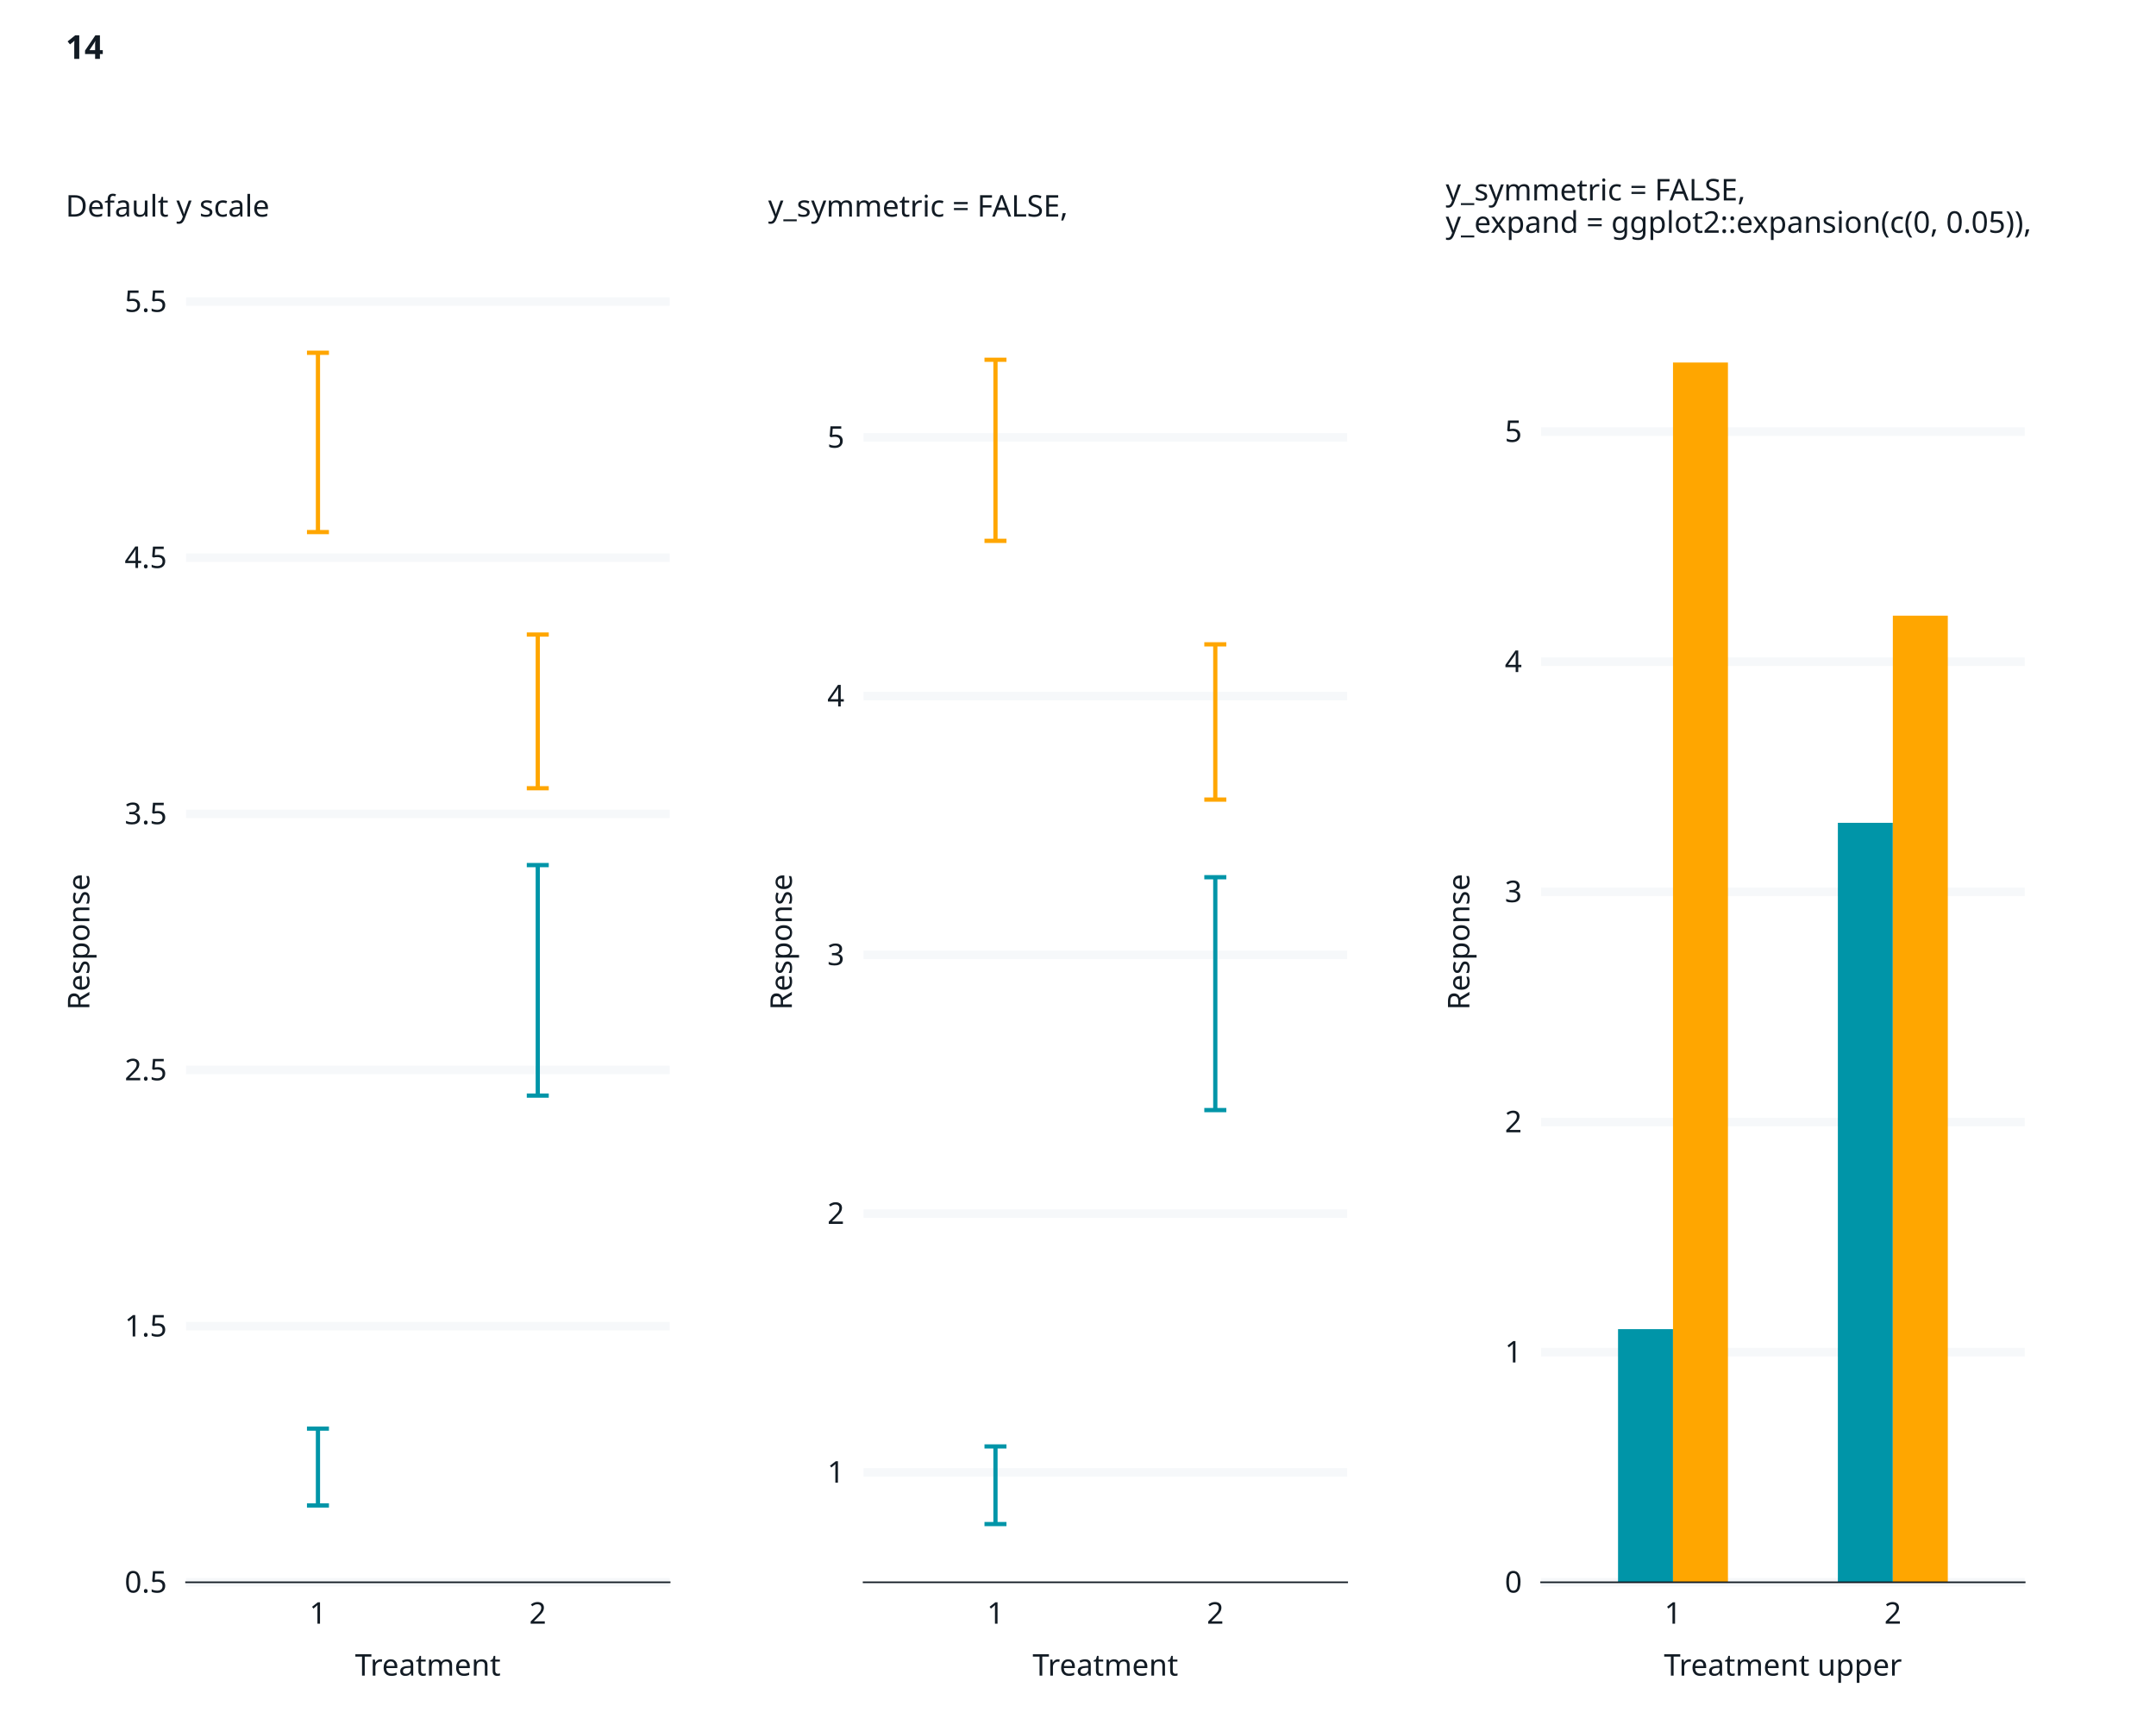
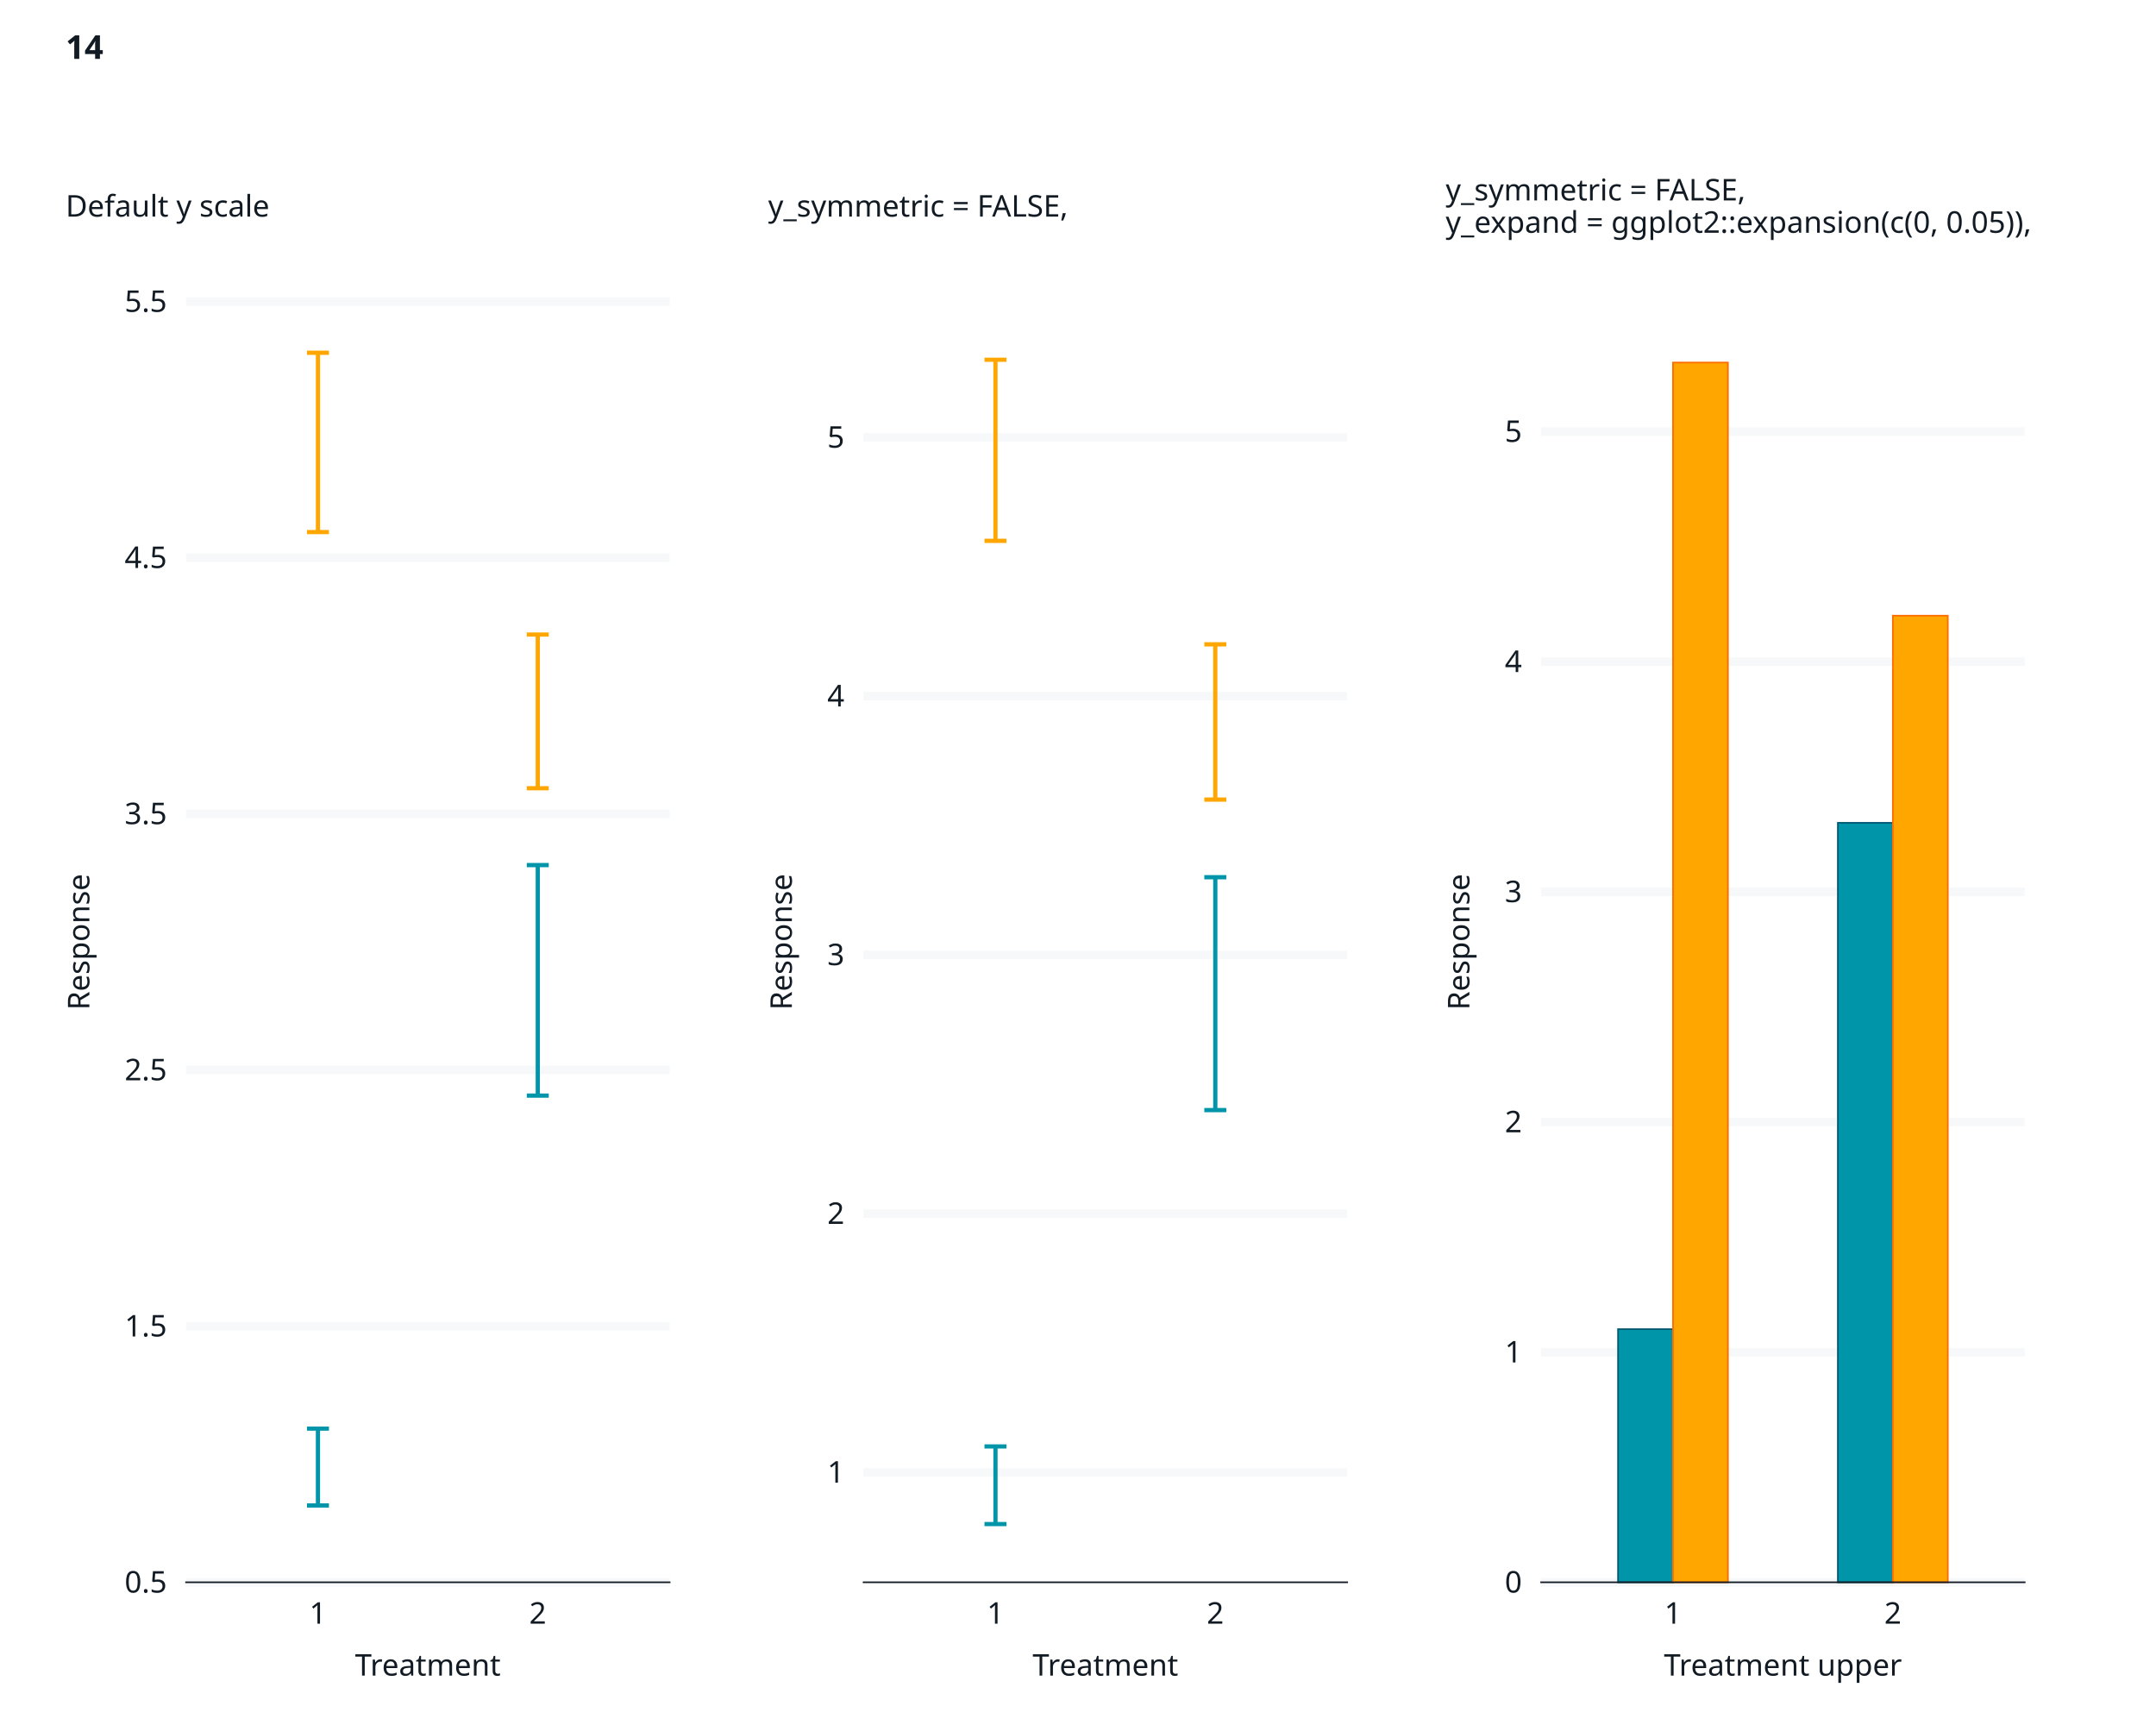
<svg xmlns="http://www.w3.org/2000/svg" class="svglite" data-engine-version="2.0" width="720.00pt" height="576.00pt" viewBox="0 0 720.00 576.00">
  <defs>
    <style type="text/css">
    .svglite line, .svglite polyline, .svglite polygon, .svglite path, .svglite rect, .svglite circle {
      fill: none;
      stroke: #000000;
      stroke-linecap: round;
      stroke-linejoin: round;
      stroke-miterlimit: 10.00;
    }
  </style>
  </defs>
  <rect width="100%" height="100%" style="stroke: none; fill: #FFFFFF;" />
  <defs>
    <clipPath id="cpMC4wMHw3MjAuMDB8MC4wMHw1NzYuMDA=">
      <rect x="0.00" y="0.00" width="720.00" height="576.00" />
    </clipPath>
  </defs>
  <g clip-path="url(#cpMC4wMHw3MjAuMDB8MC4wMHw1NzYuMDA=)">
    <rect x="0" y="0.00" width="720.00" height="576.00" style="stroke-width: 1.07; stroke: #FFFFFF; fill: #FFFFFF;" />
  </g>
  <defs>
    <clipPath id="cpNjIuMTN8Njc2LjE2fDEwMC42OXw1MjguMzU=">
      <rect x="62.13" y="100.69" width="614.03" height="427.66" />
    </clipPath>
  </defs>
  <g clip-path="url(#cpNjIuMTN8Njc2LjE2fDEwMC42OXw1MjguMzU=)">
</g>
  <g clip-path="url(#cpMC4wMHw3MjAuMDB8MC4wMHw1NzYuMDA=)">
</g>
  <defs>
    <clipPath id="cpMTAuOTZ8MjQ1LjU2fDQ4LjIxfDU3Mi4zOA==">
      <rect x="10.96" y="48.21" width="234.60" height="524.17" />
    </clipPath>
  </defs>
  <g clip-path="url(#cpMTAuOTZ8MjQ1LjU2fDQ4LjIxfDU3Mi4zOA==)">
    <rect x="10.96" y="48.21" width="234.60" height="524.17" style="stroke-width: 1.07; stroke: #FFFFFF; fill: #FFFFFF;" />
  </g>
  <g clip-path="url(#cpMC4wMHw3MjAuMDB8MC4wMHw1NzYuMDA=)">
</g>
  <defs>
    <clipPath id="cpMjQ1LjU2fDQ3MS44Mnw0OC4yMXw1NzIuMzg=">
      <rect x="245.56" y="48.21" width="226.26" height="524.17" />
    </clipPath>
  </defs>
  <g clip-path="url(#cpMjQ1LjU2fDQ3MS44Mnw0OC4yMXw1NzIuMzg=)">
    <rect x="245.56" y="48.21" width="226.26" height="524.17" style="stroke-width: 1.07; stroke: #FFFFFF; fill: #FFFFFF;" />
  </g>
  <g clip-path="url(#cpMC4wMHw3MjAuMDB8MC4wMHw1NzYuMDA=)">
</g>
  <defs>
    <clipPath id="cpNDcxLjgyfDY5OC4wOHw0OC4yMXw1NzIuMzg=">
      <rect x="471.82" y="48.21" width="226.26" height="524.17" />
    </clipPath>
  </defs>
  <g clip-path="url(#cpNDcxLjgyfDY5OC4wOHw0OC4yMXw1NzIuMzg=)">
    <rect x="471.82" y="48.21" width="226.26" height="524.17" style="stroke-width: 1.07; stroke: #FFFFFF; fill: #FFFFFF;" />
  </g>
  <g clip-path="url(#cpMC4wMHw3MjAuMDB8MC4wMHw1NzYuMDA=)">
    <rect x="62.13" y="100.69" width="161.51" height="427.66" style="stroke-width: 1.07; stroke: #FFFFFF; fill: #FFFFFF;" />
    <polyline points="62.13,528.35 223.64,528.35 " style="stroke-width: 2.84; stroke: #F6F8FA; stroke-linecap: butt;" />
    <polyline points="62.13,442.82 223.64,442.82 " style="stroke-width: 2.84; stroke: #F6F8FA; stroke-linecap: butt;" />
    <polyline points="62.13,357.28 223.64,357.28 " style="stroke-width: 2.84; stroke: #F6F8FA; stroke-linecap: butt;" />
    <polyline points="62.13,271.75 223.64,271.75 " style="stroke-width: 2.84; stroke: #F6F8FA; stroke-linecap: butt;" />
    <polyline points="62.13,186.22 223.64,186.22 " style="stroke-width: 2.84; stroke: #F6F8FA; stroke-linecap: butt;" />
    <polyline points="62.13,100.69 223.64,100.69 " style="stroke-width: 2.84; stroke: #F6F8FA; stroke-linecap: butt;" />
    <polyline points="106.18,528.35 106.18,100.69 " style="stroke-width: 2.84; stroke: none; stroke-linecap: butt;" />
    <polyline points="179.59,528.35 179.59,100.69 " style="stroke-width: 2.84; stroke: none; stroke-linecap: butt;" />
    <polyline points="102.51,477.03 109.85,477.03 " style="stroke-width: 1.41; stroke: #0095A8; stroke-linecap: butt;" />
    <polyline points="106.18,477.03 106.18,502.69 " style="stroke-width: 1.41; stroke: #0095A8; stroke-linecap: butt;" />
    <polyline points="102.51,502.69 109.85,502.69 " style="stroke-width: 1.41; stroke: #0095A8; stroke-linecap: butt;" />
    <polyline points="102.51,117.79 109.85,117.79 " style="stroke-width: 1.41; stroke: #FFA600; stroke-linecap: butt;" />
    <polyline points="106.18,117.79 106.18,177.67 " style="stroke-width: 1.41; stroke: #FFA600; stroke-linecap: butt;" />
    <polyline points="102.51,177.67 109.85,177.67 " style="stroke-width: 1.41; stroke: #FFA600; stroke-linecap: butt;" />
    <polyline points="175.92,288.86 183.26,288.86 " style="stroke-width: 1.41; stroke: #0095A8; stroke-linecap: butt;" />
    <polyline points="179.59,288.86 179.59,365.84 " style="stroke-width: 1.41; stroke: #0095A8; stroke-linecap: butt;" />
    <polyline points="175.92,365.84 183.26,365.84 " style="stroke-width: 1.41; stroke: #0095A8; stroke-linecap: butt;" />
    <polyline points="175.92,211.88 183.26,211.88 " style="stroke-width: 1.41; stroke: #FFA600; stroke-linecap: butt;" />
    <polyline points="179.59,211.88 179.59,263.20 " style="stroke-width: 1.41; stroke: #FFA600; stroke-linecap: butt;" />
    <polyline points="175.92,263.20 183.26,263.20 " style="stroke-width: 1.41; stroke: #FFA600; stroke-linecap: butt;" />
    <polyline points="62.13,528.35 62.13,100.69 " style="stroke-width: 0.53; stroke: none; stroke-linecap: square;" />
    <text x="55.74" y="531.79" text-anchor="end" style="font-size: 10.00px; fill: #121B24; font-family: sans;" textLength="13.90px" lengthAdjust="spacingAndGlyphs">0.5</text>
    <text x="55.74" y="446.26" text-anchor="end" style="font-size: 10.00px; fill: #121B24; font-family: sans;" textLength="13.90px" lengthAdjust="spacingAndGlyphs">1.5</text>
    <text x="55.74" y="360.72" text-anchor="end" style="font-size: 10.00px; fill: #121B24; font-family: sans;" textLength="13.90px" lengthAdjust="spacingAndGlyphs">2.5</text>
    <text x="55.74" y="275.19" text-anchor="end" style="font-size: 10.00px; fill: #121B24; font-family: sans;" textLength="13.90px" lengthAdjust="spacingAndGlyphs">3.5</text>
    <text x="55.74" y="189.66" text-anchor="end" style="font-size: 10.00px; fill: #121B24; font-family: sans;" textLength="13.90px" lengthAdjust="spacingAndGlyphs">4.5</text>
    <text x="55.74" y="104.13" text-anchor="end" style="font-size: 10.00px; fill: #121B24; font-family: sans;" textLength="13.90px" lengthAdjust="spacingAndGlyphs">5.5</text>
    <polyline points="58.48,528.35 62.13,528.35 " style="stroke-width: 0.53; stroke: none; stroke-linecap: butt;" />
    <polyline points="58.48,442.82 62.13,442.82 " style="stroke-width: 0.53; stroke: none; stroke-linecap: butt;" />
    <polyline points="58.48,357.28 62.13,357.28 " style="stroke-width: 0.53; stroke: none; stroke-linecap: butt;" />
    <polyline points="58.48,271.75 62.13,271.75 " style="stroke-width: 0.53; stroke: none; stroke-linecap: butt;" />
    <polyline points="58.48,186.22 62.13,186.22 " style="stroke-width: 0.53; stroke: none; stroke-linecap: butt;" />
    <polyline points="58.48,100.69 62.13,100.69 " style="stroke-width: 0.53; stroke: none; stroke-linecap: butt;" />
    <polyline points="62.13,528.35 223.64,528.35 " style="stroke-width: 0.53; stroke: #121B24; stroke-linecap: square;" />
    <polyline points="106.18,532.00 106.18,528.35 " style="stroke-width: 0.53; stroke: none; stroke-linecap: butt;" />
    <polyline points="179.59,532.00 179.59,528.35 " style="stroke-width: 0.53; stroke: none; stroke-linecap: butt;" />
    <text x="106.18" y="542.17" text-anchor="middle" style="font-size: 10.00px; fill: #121B24; font-family: sans;" textLength="5.56px" lengthAdjust="spacingAndGlyphs">1</text>
    <text x="179.59" y="542.17" text-anchor="middle" style="font-size: 10.00px; fill: #121B24; font-family: sans;" textLength="5.56px" lengthAdjust="spacingAndGlyphs">2</text>
    <text x="142.89" y="559.51" text-anchor="middle" style="font-size: 10.00px; fill: #121B24; font-family: sans;" textLength="45.58px" lengthAdjust="spacingAndGlyphs">Treatment</text>
    <text transform="translate(29.84,314.52) rotate(-90)" text-anchor="middle" style="font-size: 10.00px; fill: #121B24; font-family: sans;" textLength="45.04px" lengthAdjust="spacingAndGlyphs">Response</text>
    <text x="21.92" y="61.53" style="font-size: 10.00px; fill: #121B24; font-family: sans;" textLength="0.00px" lengthAdjust="spacingAndGlyphs" />
    <text x="21.92" y="72.33" style="font-size: 10.00px; fill: #121B24; font-family: sans;" textLength="65.60px" lengthAdjust="spacingAndGlyphs">Default y scale</text>
    <rect x="288.39" y="100.69" width="161.51" height="427.66" style="stroke-width: 1.07; stroke: #FFFFFF; fill: #FFFFFF;" />
    <polyline points="288.39,491.63 449.90,491.63 " style="stroke-width: 2.84; stroke: #F6F8FA; stroke-linecap: butt;" />
    <polyline points="288.39,405.23 449.90,405.23 " style="stroke-width: 2.84; stroke: #F6F8FA; stroke-linecap: butt;" />
    <polyline points="288.39,318.84 449.90,318.84 " style="stroke-width: 2.84; stroke: #F6F8FA; stroke-linecap: butt;" />
    <polyline points="288.39,232.44 449.90,232.44 " style="stroke-width: 2.84; stroke: #F6F8FA; stroke-linecap: butt;" />
    <polyline points="288.39,146.04 449.90,146.04 " style="stroke-width: 2.84; stroke: #F6F8FA; stroke-linecap: butt;" />
    <polyline points="332.44,528.35 332.44,100.69 " style="stroke-width: 2.84; stroke: none; stroke-linecap: butt;" />
    <polyline points="405.85,528.35 405.85,100.69 " style="stroke-width: 2.84; stroke: none; stroke-linecap: butt;" />
    <polyline points="328.77,482.99 336.11,482.99 " style="stroke-width: 1.41; stroke: #0095A8; stroke-linecap: butt;" />
    <polyline points="332.44,482.99 332.44,508.91 " style="stroke-width: 1.41; stroke: #0095A8; stroke-linecap: butt;" />
    <polyline points="328.77,508.91 336.11,508.91 " style="stroke-width: 1.41; stroke: #0095A8; stroke-linecap: butt;" />
    <polyline points="328.77,120.13 336.11,120.13 " style="stroke-width: 1.41; stroke: #FFA600; stroke-linecap: butt;" />
    <polyline points="332.44,120.13 332.44,180.60 " style="stroke-width: 1.41; stroke: #FFA600; stroke-linecap: butt;" />
    <polyline points="328.77,180.60 336.11,180.60 " style="stroke-width: 1.41; stroke: #FFA600; stroke-linecap: butt;" />
    <polyline points="402.18,292.92 409.53,292.92 " style="stroke-width: 1.41; stroke: #0095A8; stroke-linecap: butt;" />
    <polyline points="405.85,292.92 405.85,370.68 " style="stroke-width: 1.41; stroke: #0095A8; stroke-linecap: butt;" />
    <polyline points="402.18,370.68 409.53,370.68 " style="stroke-width: 1.41; stroke: #0095A8; stroke-linecap: butt;" />
    <polyline points="402.18,215.16 409.53,215.16 " style="stroke-width: 1.41; stroke: #FFA600; stroke-linecap: butt;" />
    <polyline points="405.85,215.16 405.85,267.00 " style="stroke-width: 1.41; stroke: #FFA600; stroke-linecap: butt;" />
    <polyline points="402.18,267.00 409.53,267.00 " style="stroke-width: 1.41; stroke: #FFA600; stroke-linecap: butt;" />
    <polyline points="288.39,528.35 288.39,100.69 " style="stroke-width: 0.53; stroke: none; stroke-linecap: square;" />
    <text x="282.00" y="495.07" text-anchor="end" style="font-size: 10.00px; fill: #121B24; font-family: sans;" textLength="5.56px" lengthAdjust="spacingAndGlyphs">1</text>
    <text x="282.00" y="408.67" text-anchor="end" style="font-size: 10.00px; fill: #121B24; font-family: sans;" textLength="5.56px" lengthAdjust="spacingAndGlyphs">2</text>
    <text x="282.00" y="322.28" text-anchor="end" style="font-size: 10.00px; fill: #121B24; font-family: sans;" textLength="5.56px" lengthAdjust="spacingAndGlyphs">3</text>
    <text x="282.00" y="235.88" text-anchor="end" style="font-size: 10.00px; fill: #121B24; font-family: sans;" textLength="5.56px" lengthAdjust="spacingAndGlyphs">4</text>
    <text x="282.00" y="149.48" text-anchor="end" style="font-size: 10.00px; fill: #121B24; font-family: sans;" textLength="5.56px" lengthAdjust="spacingAndGlyphs">5</text>
    <polyline points="284.74,491.63 288.39,491.63 " style="stroke-width: 0.53; stroke: none; stroke-linecap: butt;" />
    <polyline points="284.74,405.23 288.39,405.23 " style="stroke-width: 0.53; stroke: none; stroke-linecap: butt;" />
    <polyline points="284.74,318.84 288.39,318.84 " style="stroke-width: 0.53; stroke: none; stroke-linecap: butt;" />
    <polyline points="284.74,232.44 288.39,232.44 " style="stroke-width: 0.53; stroke: none; stroke-linecap: butt;" />
    <polyline points="284.74,146.04 288.39,146.04 " style="stroke-width: 0.53; stroke: none; stroke-linecap: butt;" />
    <polyline points="288.39,528.35 449.90,528.35 " style="stroke-width: 0.53; stroke: #121B24; stroke-linecap: square;" />
    <polyline points="332.44,532.00 332.44,528.35 " style="stroke-width: 0.53; stroke: none; stroke-linecap: butt;" />
    <polyline points="405.85,532.00 405.85,528.35 " style="stroke-width: 0.53; stroke: none; stroke-linecap: butt;" />
    <text x="332.44" y="542.17" text-anchor="middle" style="font-size: 10.00px; fill: #121B24; font-family: sans;" textLength="5.56px" lengthAdjust="spacingAndGlyphs">1</text>
    <text x="405.85" y="542.17" text-anchor="middle" style="font-size: 10.00px; fill: #121B24; font-family: sans;" textLength="5.56px" lengthAdjust="spacingAndGlyphs">2</text>
    <text x="369.15" y="559.51" text-anchor="middle" style="font-size: 10.00px; fill: #121B24; font-family: sans;" textLength="45.58px" lengthAdjust="spacingAndGlyphs">Treatment</text>
    <text transform="translate(264.44,314.52) rotate(-90)" text-anchor="middle" style="font-size: 10.00px; fill: #121B24; font-family: sans;" textLength="45.04px" lengthAdjust="spacingAndGlyphs">Response</text>
    <text x="256.52" y="61.53" style="font-size: 10.00px; fill: #121B24; font-family: sans;" textLength="0.00px" lengthAdjust="spacingAndGlyphs" />
    <text x="256.52" y="72.33" style="font-size: 10.00px; fill: #121B24; font-family: sans;" textLength="102.00px" lengthAdjust="spacingAndGlyphs">y_symmetric = FALSE,</text>
    <rect x="514.65" y="100.69" width="161.51" height="427.66" style="stroke-width: 1.07; stroke: #FFFFFF; fill: #FFFFFF;" />
    <polyline points="514.65,528.35 676.16,528.35 " style="stroke-width: 2.84; stroke: #F6F8FA; stroke-linecap: butt;" />
    <polyline points="514.65,451.50 676.16,451.50 " style="stroke-width: 2.84; stroke: #F6F8FA; stroke-linecap: butt;" />
    <polyline points="514.65,374.65 676.16,374.65 " style="stroke-width: 2.84; stroke: #F6F8FA; stroke-linecap: butt;" />
    <polyline points="514.65,297.80 676.16,297.80 " style="stroke-width: 2.84; stroke: #F6F8FA; stroke-linecap: butt;" />
    <polyline points="514.65,220.95 676.16,220.95 " style="stroke-width: 2.84; stroke: #F6F8FA; stroke-linecap: butt;" />
    <polyline points="514.65,144.11 676.16,144.11 " style="stroke-width: 2.84; stroke: #F6F8FA; stroke-linecap: butt;" />
    <polyline points="558.70,528.35 558.70,100.69 " style="stroke-width: 2.84; stroke: none; stroke-linecap: butt;" />
    <polyline points="632.12,528.35 632.12,100.69 " style="stroke-width: 2.84; stroke: none; stroke-linecap: butt;" />
-     <rect x="540.35" y="443.82" width="18.35" height="84.53" style="stroke-width: 1.41; stroke: none; stroke-linecap: butt; stroke-linejoin: miter; fill: #0095A8;" />
-     <rect x="558.70" y="121.05" width="18.35" height="407.30" style="stroke-width: 1.41; stroke: none; stroke-linecap: butt; stroke-linejoin: miter; fill: #FFA600;" />
-     <rect x="613.76" y="274.75" width="18.35" height="253.60" style="stroke-width: 1.41; stroke: none; stroke-linecap: butt; stroke-linejoin: miter; fill: #0095A8;" />
-     <rect x="632.12" y="205.58" width="18.35" height="322.76" style="stroke-width: 1.41; stroke: none; stroke-linecap: butt; stroke-linejoin: miter; fill: #FFA600;" />
+     <rect x="540.35" y="443.82" width="18.35" height="84.53" style="stroke-width: 0.53; stroke: #00576F; stroke-linecap: butt; stroke-linejoin: miter; fill: #0095A8;" />
+     <rect x="558.70" y="121.05" width="18.35" height="407.30" style="stroke-width: 0.53; stroke: #FF6C00; stroke-linecap: butt; stroke-linejoin: miter; fill: #FFA600;" />
+     <rect x="613.76" y="274.75" width="18.35" height="253.60" style="stroke-width: 0.53; stroke: #00576F; stroke-linecap: butt; stroke-linejoin: miter; fill: #0095A8;" />
+     <rect x="632.12" y="205.58" width="18.35" height="322.76" style="stroke-width: 0.53; stroke: #FF6C00; stroke-linecap: butt; stroke-linejoin: miter; fill: #FFA600;" />
    <polyline points="514.65,528.35 514.65,100.69 " style="stroke-width: 0.53; stroke: none; stroke-linecap: square;" />
    <text x="508.26" y="531.79" text-anchor="end" style="font-size: 10.00px; fill: #121B24; font-family: sans;" textLength="5.56px" lengthAdjust="spacingAndGlyphs">0</text>
    <text x="508.26" y="454.94" text-anchor="end" style="font-size: 10.00px; fill: #121B24; font-family: sans;" textLength="5.56px" lengthAdjust="spacingAndGlyphs">1</text>
    <text x="508.26" y="378.09" text-anchor="end" style="font-size: 10.00px; fill: #121B24; font-family: sans;" textLength="5.56px" lengthAdjust="spacingAndGlyphs">2</text>
    <text x="508.26" y="301.24" text-anchor="end" style="font-size: 10.00px; fill: #121B24; font-family: sans;" textLength="5.56px" lengthAdjust="spacingAndGlyphs">3</text>
    <text x="508.26" y="224.40" text-anchor="end" style="font-size: 10.00px; fill: #121B24; font-family: sans;" textLength="5.56px" lengthAdjust="spacingAndGlyphs">4</text>
    <text x="508.26" y="147.55" text-anchor="end" style="font-size: 10.00px; fill: #121B24; font-family: sans;" textLength="5.56px" lengthAdjust="spacingAndGlyphs">5</text>
    <polyline points="511.00,528.35 514.65,528.35 " style="stroke-width: 0.53; stroke: none; stroke-linecap: butt;" />
    <polyline points="511.00,451.50 514.65,451.50 " style="stroke-width: 0.53; stroke: none; stroke-linecap: butt;" />
    <polyline points="511.00,374.65 514.65,374.65 " style="stroke-width: 0.53; stroke: none; stroke-linecap: butt;" />
    <polyline points="511.00,297.80 514.65,297.80 " style="stroke-width: 0.53; stroke: none; stroke-linecap: butt;" />
    <polyline points="511.00,220.95 514.65,220.95 " style="stroke-width: 0.53; stroke: none; stroke-linecap: butt;" />
    <polyline points="511.00,144.11 514.65,144.11 " style="stroke-width: 0.53; stroke: none; stroke-linecap: butt;" />
    <polyline points="514.65,528.35 676.16,528.35 " style="stroke-width: 0.53; stroke: #121B24; stroke-linecap: square;" />
    <polyline points="558.70,532.00 558.70,528.35 " style="stroke-width: 0.53; stroke: none; stroke-linecap: butt;" />
    <polyline points="632.12,532.00 632.12,528.35 " style="stroke-width: 0.53; stroke: none; stroke-linecap: butt;" />
    <text x="558.70" y="542.17" text-anchor="middle" style="font-size: 10.00px; fill: #121B24; font-family: sans;" textLength="5.56px" lengthAdjust="spacingAndGlyphs">1</text>
    <text x="632.12" y="542.17" text-anchor="middle" style="font-size: 10.00px; fill: #121B24; font-family: sans;" textLength="5.56px" lengthAdjust="spacingAndGlyphs">2</text>
    <text x="595.41" y="559.51" text-anchor="middle" style="font-size: 10.00px; fill: #121B24; font-family: sans;" textLength="73.93px" lengthAdjust="spacingAndGlyphs">Treatment upper</text>
    <text transform="translate(490.70,314.52) rotate(-90)" text-anchor="middle" style="font-size: 10.00px; fill: #121B24; font-family: sans;" textLength="45.04px" lengthAdjust="spacingAndGlyphs">Response</text>
    <text x="482.78" y="56.13" style="font-size: 10.00px; fill: #121B24; font-family: sans;" textLength="0.00px" lengthAdjust="spacingAndGlyphs" />
    <text x="482.78" y="66.93" style="font-size: 10.00px; fill: #121B24; font-family: sans;" textLength="104.78px" lengthAdjust="spacingAndGlyphs">y_symmetric = FALSE, </text>
    <text x="482.78" y="77.73" style="font-size: 10.00px; fill: #121B24; font-family: sans;" textLength="190.43px" lengthAdjust="spacingAndGlyphs">y_expand = ggplot2::expansion(c(0, 0.05)),</text>
    <text x="21.92" y="19.67" style="font-size: 11.00px; font-weight: bold; fill: #121B24; font-family: sans;" textLength="12.24px" lengthAdjust="spacingAndGlyphs">14</text>
  </g>
</svg>
